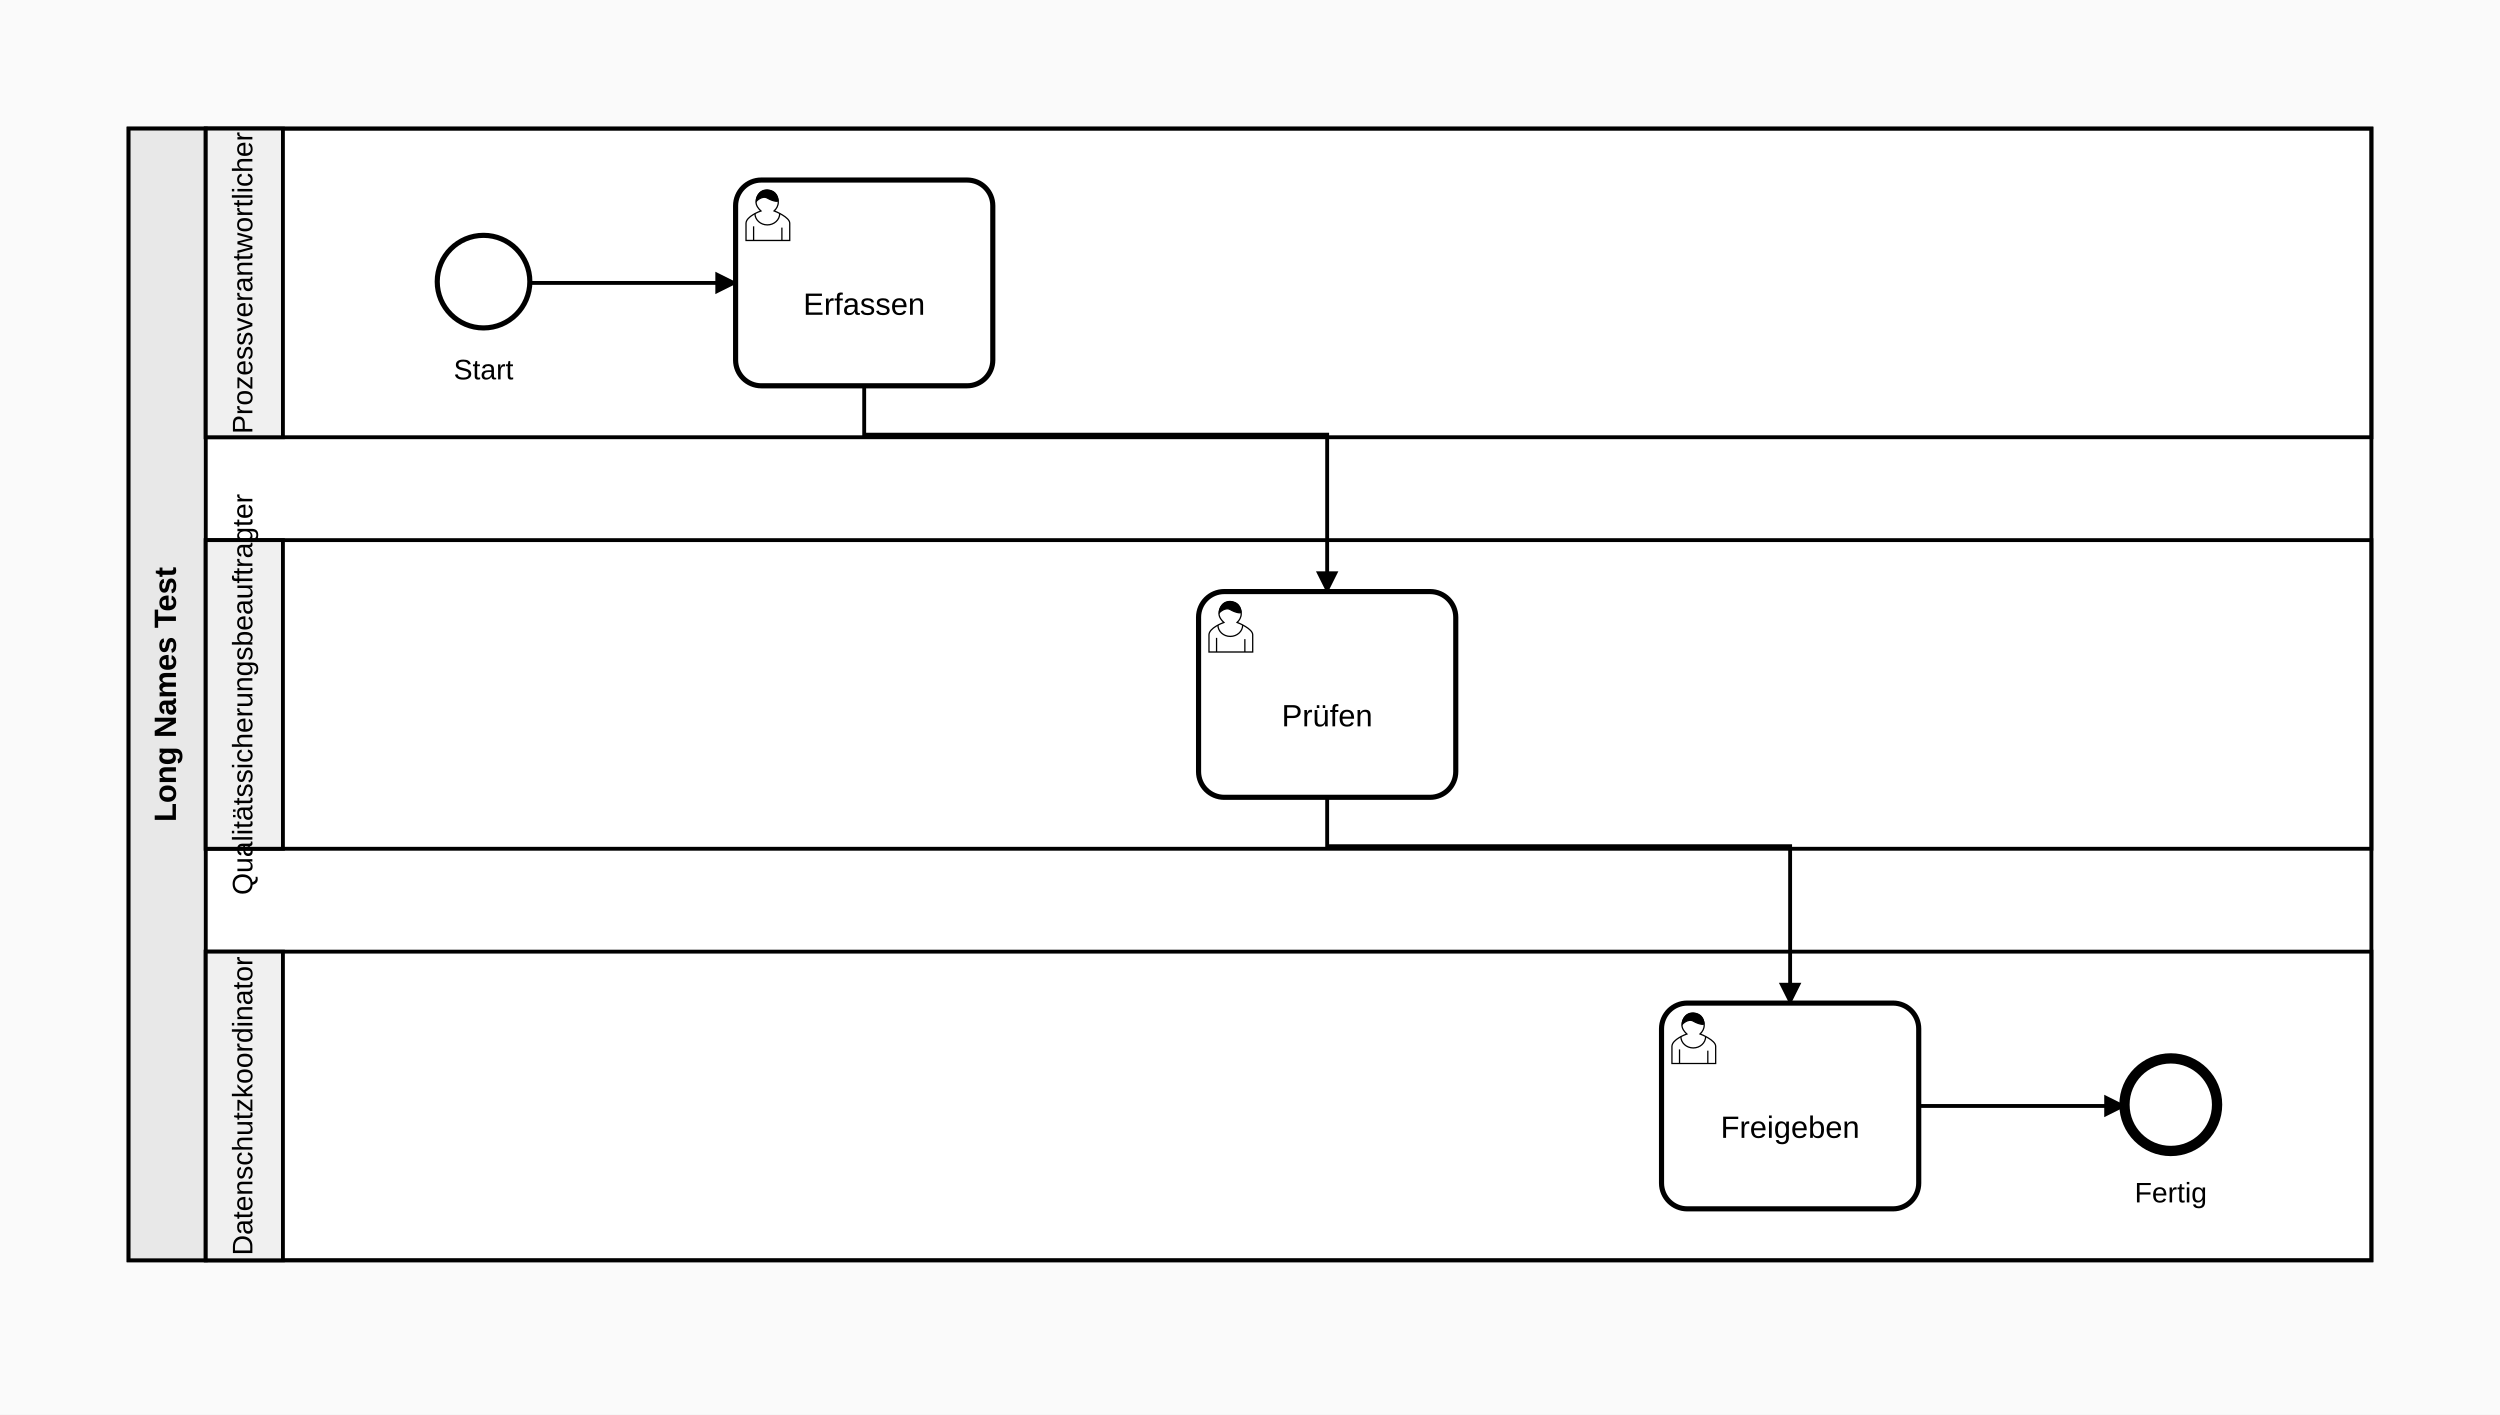
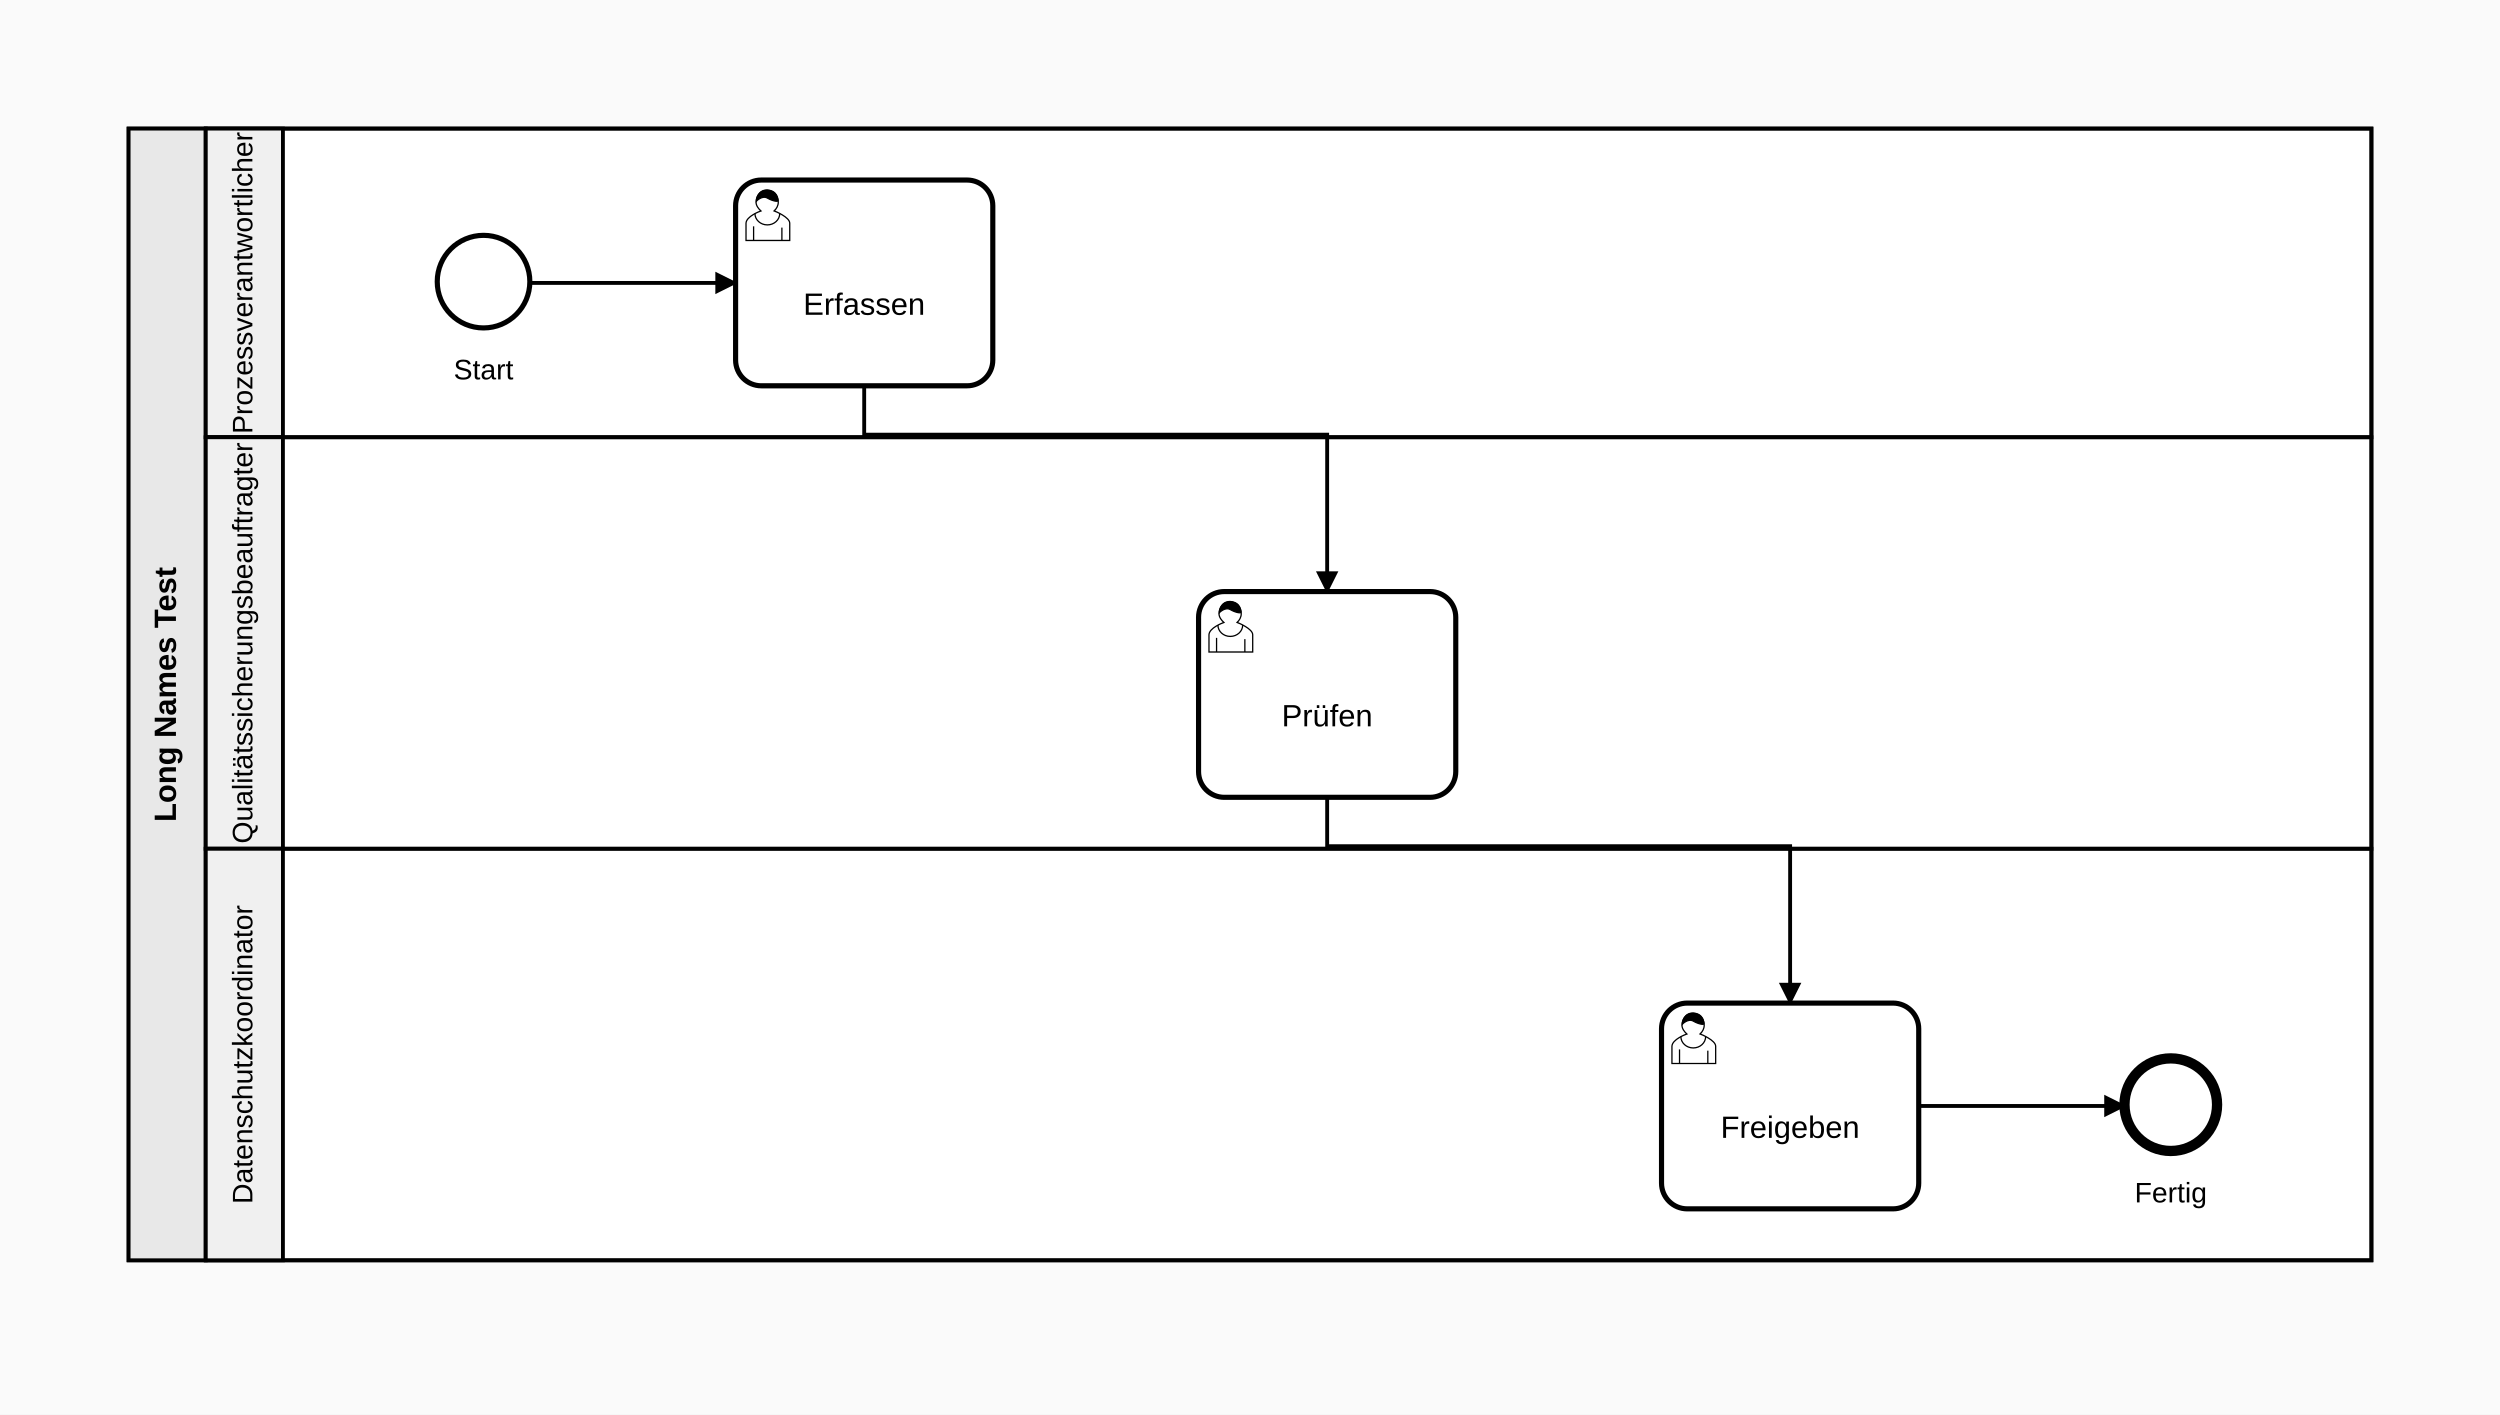
<svg xmlns="http://www.w3.org/2000/svg" width="972" height="550" viewBox="0 0 972 550" font-family="Arial, sans-serif">
  <defs>
    <marker id="seq-end" viewBox="0 0 20 20" refX="11" refY="10" markerWidth="10" markerHeight="10" orient="auto">
      <path d="M 1 5 L 11 10 L 1 15 Z" fill="#000000" stroke="#000000" stroke-width="1" />
    </marker>
    <marker id="seq-default-src" viewBox="0 0 20 20" refX="6" refY="10" markerWidth="10" markerHeight="10" orient="auto">
      <path d="M 6 3 L 10 17" stroke="#000000" stroke-width="1.5" />
    </marker>
    <marker id="seq-conditional-src" viewBox="0 0 20 20" refX="1" refY="10" markerWidth="12" markerHeight="12" orient="auto">
      <path d="M 1 10 L 8 6 L 15 10 L 8 14 Z" fill="#ffffff" stroke="#000000" stroke-width="1" />
    </marker>
    <marker id="msg-start" viewBox="0 0 20 20" refX="6" refY="6" markerWidth="20" markerHeight="20" orient="auto">
      <circle cx="6" cy="6" r="3.5" fill="#ffffff" stroke="#000000" stroke-width="1" />
    </marker>
    <marker id="msg-end" viewBox="0 0 20 20" refX="8.5" refY="5" markerWidth="20" markerHeight="20" orient="auto">
      <path d="m 1 5 l 0 -3 l 7 3 l -7 3 z" fill="#ffffff" stroke="#000000" stroke-width="1" stroke-linecap="butt" />
    </marker>
    <marker id="assoc-end" viewBox="0 0 20 20" refX="11" refY="10" markerWidth="10" markerHeight="10" orient="auto">
      <path d="M 1 5 L 11 10 L 1 15" fill="none" stroke="#000000" stroke-width="1.5" />
    </marker>
  </defs>
  <rect width="972" height="550" fill="#fafafa" />
  <rect x="50" y="50" width="872" height="440" fill="#ffffff" stroke="#000000" stroke-width="1.5" />
  <rect x="50" y="50" width="30" height="440" fill="#e8e8e8" stroke="#000000" stroke-width="1.5" />
  <text x="65" y="270" text-anchor="middle" dominant-baseline="middle" font-size="12" font-weight="bold" fill="#000000" transform="rotate(-90,65,270)">Long Names Test</text>
  <rect x="80" y="50" width="842" height="120" fill="#ffffff" fill-opacity="0.25" stroke="#000000" stroke-width="1.5" />
  <rect x="80" y="50" width="30" height="120" fill="#f0f0f0" stroke="#000000" stroke-width="1.5" />
  <text x="95" y="110" text-anchor="middle" dominant-baseline="middle" font-size="11" fill="#000000" transform="rotate(-90,95,110)">Prozessverantwortlicher</text>
-   <rect x="80" y="210" width="842" height="120" fill="#ffffff" fill-opacity="0.25" stroke="#000000" stroke-width="1.5" />
-   <rect x="80" y="210" width="30" height="120" fill="#f0f0f0" stroke="#000000" stroke-width="1.5" />
-   <text x="95" y="270" text-anchor="middle" dominant-baseline="middle" font-size="11" fill="#000000" transform="rotate(-90,95,270)">Qualitätssicherungsbeauftragter</text>
-   <rect x="80" y="370" width="842" height="120" fill="#ffffff" fill-opacity="0.25" stroke="#000000" stroke-width="1.5" />
-   <rect x="80" y="370" width="30" height="120" fill="#f0f0f0" stroke="#000000" stroke-width="1.5" />
-   <text x="95" y="430" text-anchor="middle" dominant-baseline="middle" font-size="11" fill="#000000" transform="rotate(-90,95,430)">Datenschutzkoordinator</text>
+   <rect x="80" y="170" width="842" height="160" fill="#ffffff" fill-opacity="0.25" stroke="#000000" stroke-width="1.5" />
+   <rect x="80" y="170" width="30" height="160" fill="#f0f0f0" stroke="#000000" stroke-width="1.5" />
+   <text x="95" y="250" text-anchor="middle" dominant-baseline="middle" font-size="11" fill="#000000" transform="rotate(-90,95,250)">Qualitätssicherungsbeauftragter</text>
+   <rect x="80" y="330" width="842" height="160" fill="#ffffff" fill-opacity="0.25" stroke="#000000" stroke-width="1.5" />
+   <rect x="80" y="330" width="30" height="160" fill="#f0f0f0" stroke="#000000" stroke-width="1.5" />
+   <text x="95" y="410" text-anchor="middle" dominant-baseline="middle" font-size="11" fill="#000000" transform="rotate(-90,95,410)">Datenschutzkoordinator</text>
  <path d="M 206 110 L 286 110" stroke="#000000" stroke-width="1.5" fill="none" marker-end="url(#seq-end)" />
  <path d="M 336 150 L 336 169 L 516 169 L 516 230" stroke="#000000" stroke-width="1.5" fill="none" marker-end="url(#seq-end)" />
  <path d="M 516 310 L 516 329 L 696 329 L 696 390" stroke="#000000" stroke-width="1.5" fill="none" marker-end="url(#seq-end)" />
  <path d="M 746 430 L 826 430" stroke="#000000" stroke-width="1.5" fill="none" marker-end="url(#seq-end)" />
  <circle cx="188" cy="109.5" r="18" fill="#ffffff" fill-opacity="0.95" stroke="#000000" stroke-width="2" />
  <text x="188" y="147.5" text-anchor="middle" font-size="11" fill="#000000">Start</text>
  <rect x="286" y="70" width="100" height="80" rx="10" ry="10" fill="#ffffff" fill-opacity="0.95" stroke="#000000" stroke-width="2" />
  <g>
    <path d="m 301,82 c 0.909,-0.845 1.594,-2.049 1.594,-3.385 0,-2.554 -1.805,-4.622 -4.357,-4.622 -2.552,0 -4.288,2.068 -4.288,4.622 0,1.348 0.974,2.562 1.896,3.405 -0.529,0.187 -5.669,2.097 -5.794,4.756 v 6.718 h 17 v -6.718 c 0,-2.298 -5.528,-4.595 -6.051,-4.776 z m -8,6 l 0,5.5 m 11,0 l 0,-5" fill="#ffffff" stroke="#000000" stroke-width="0.5" />
    <path d="m 303.162,83.009 c 0,2.447 -2.158,4.431 -4.821,4.431 -2.665,0 -4.822,-1.981 -4.822,-4.431" fill="none" stroke="#000000" stroke-width="0.5" />
    <path d="m 294.1,78.2 c 0,0 2.251,-2.358 4.274,-1.177 2.024,1.181 4.221,1.537 4.124,0.965 -0.098,-0.57 -0.117,-3.791 -4.191,-4.136 -3.575,0.001 -4.208,3.367 -4.207,4.348 z" fill="#000000" stroke="#000000" stroke-width="0.5" />
  </g>
  <text x="336" y="119" text-anchor="middle" dominant-baseline="middle" font-size="12" fill="#000000">Erfassen</text>
  <rect x="466" y="230" width="100" height="80" rx="10" ry="10" fill="#ffffff" fill-opacity="0.95" stroke="#000000" stroke-width="2" />
  <g>
    <path d="m 481,242 c 0.909,-0.845 1.594,-2.049 1.594,-3.385 0,-2.554 -1.805,-4.622 -4.357,-4.622 -2.552,0 -4.288,2.068 -4.288,4.622 0,1.348 0.974,2.562 1.896,3.405 -0.529,0.187 -5.669,2.097 -5.794,4.756 v 6.718 h 17 v -6.718 c 0,-2.298 -5.528,-4.595 -6.051,-4.776 z m -8,6 l 0,5.5 m 11,0 l 0,-5" fill="#ffffff" stroke="#000000" stroke-width="0.5" />
    <path d="m 483.162,243.009 c 0,2.447 -2.158,4.431 -4.821,4.431 -2.665,0 -4.822,-1.981 -4.822,-4.431" fill="none" stroke="#000000" stroke-width="0.5" />
    <path d="m 474.1,238.2 c 0,0 2.251,-2.358 4.274,-1.177 2.024,1.181 4.221,1.537 4.124,0.965 -0.098,-0.57 -0.117,-3.791 -4.191,-4.136 -3.575,0.001 -4.208,3.367 -4.207,4.348 z" fill="#000000" stroke="#000000" stroke-width="0.5" />
  </g>
  <text x="516" y="279" text-anchor="middle" dominant-baseline="middle" font-size="12" fill="#000000">Prüfen</text>
  <rect x="646" y="390" width="100" height="80" rx="10" ry="10" fill="#ffffff" fill-opacity="0.95" stroke="#000000" stroke-width="2" />
  <g>
    <path d="m 661,402 c 0.909,-0.845 1.594,-2.049 1.594,-3.385 0,-2.554 -1.805,-4.622 -4.357,-4.622 -2.552,0 -4.288,2.068 -4.288,4.622 0,1.348 0.974,2.562 1.896,3.405 -0.529,0.187 -5.669,2.097 -5.794,4.756 v 6.718 h 17 v -6.718 c 0,-2.298 -5.528,-4.595 -6.051,-4.776 z m -8,6 l 0,5.5 m 11,0 l 0,-5" fill="#ffffff" stroke="#000000" stroke-width="0.5" />
    <path d="m 663.162,403.009 c 0,2.447 -2.158,4.431 -4.821,4.431 -2.665,0 -4.822,-1.981 -4.822,-4.431" fill="none" stroke="#000000" stroke-width="0.5" />
    <path d="m 654.1,398.2 c 0,0 2.251,-2.358 4.274,-1.177 2.024,1.181 4.221,1.537 4.124,0.965 -0.098,-0.57 -0.117,-3.791 -4.191,-4.136 -3.575,0.001 -4.208,3.367 -4.207,4.348 z" fill="#000000" stroke="#000000" stroke-width="0.5" />
  </g>
  <text x="696" y="439" text-anchor="middle" dominant-baseline="middle" font-size="12" fill="#000000">Freigeben</text>
  <circle cx="844" cy="429.5" r="18" fill="#ffffff" fill-opacity="0.95" stroke="#000000" stroke-width="4" />
  <text x="844" y="467.5" text-anchor="middle" font-size="11" fill="#000000">Fertig</text>
</svg>
